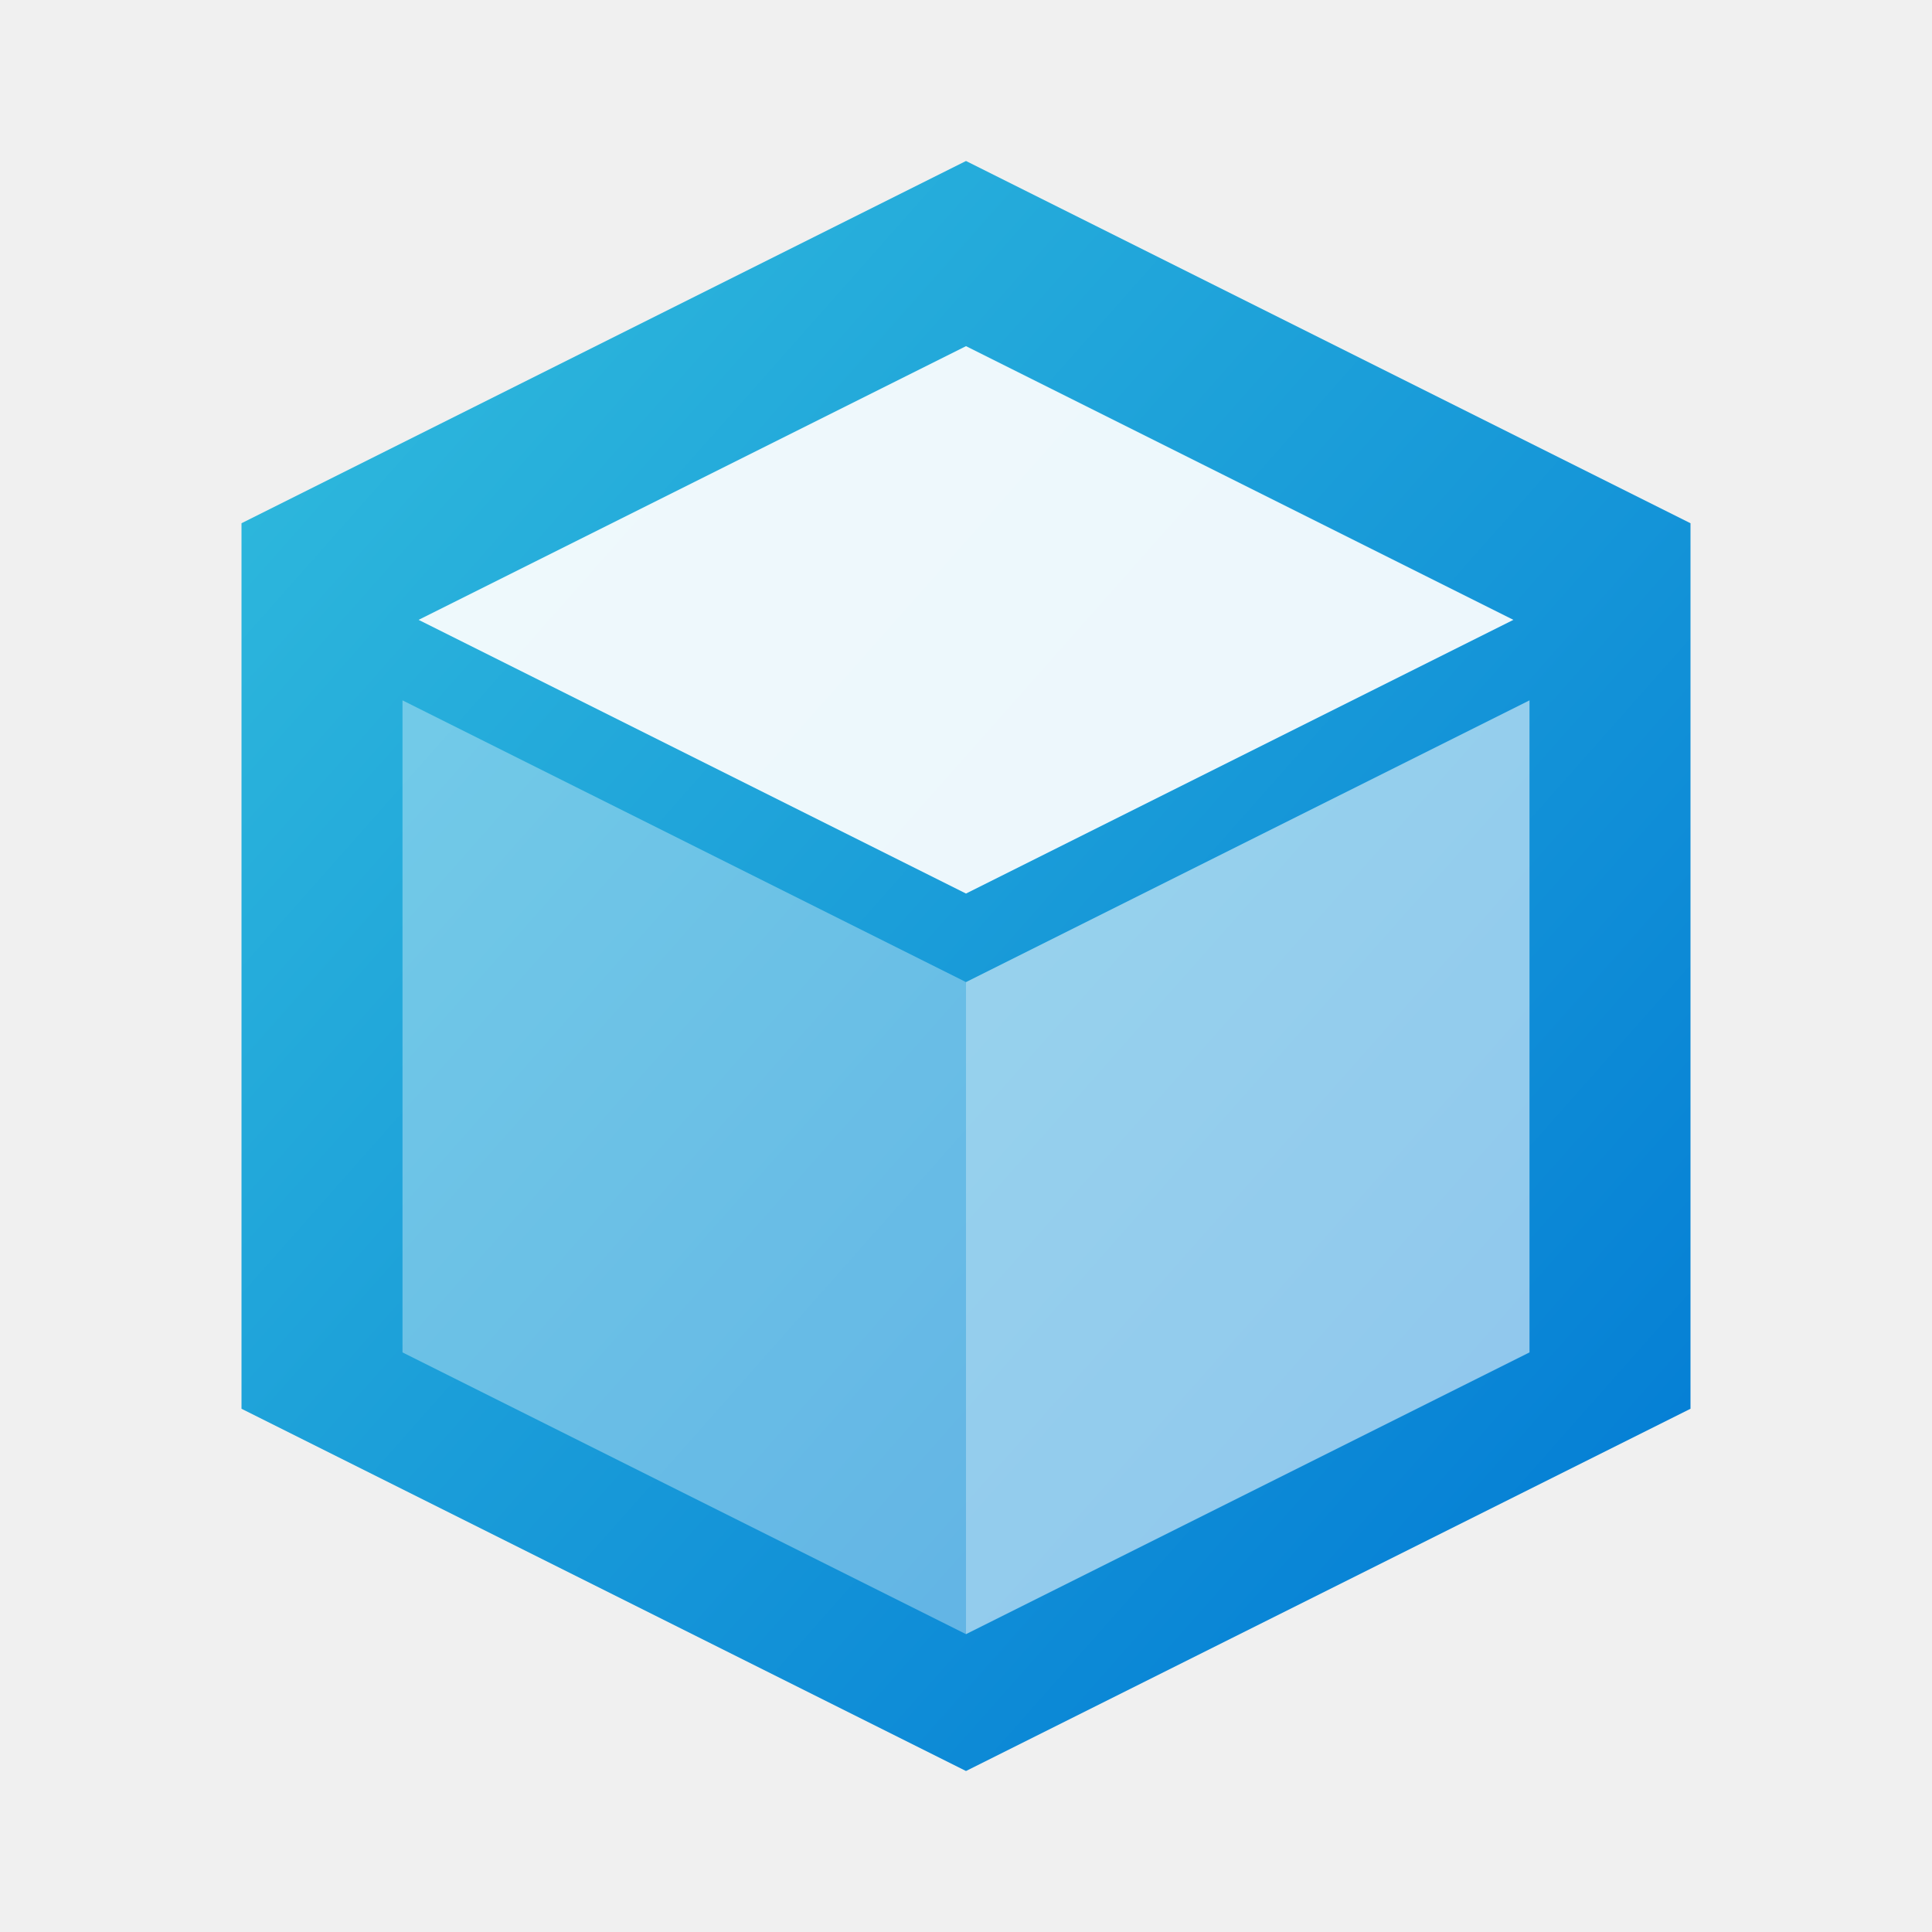
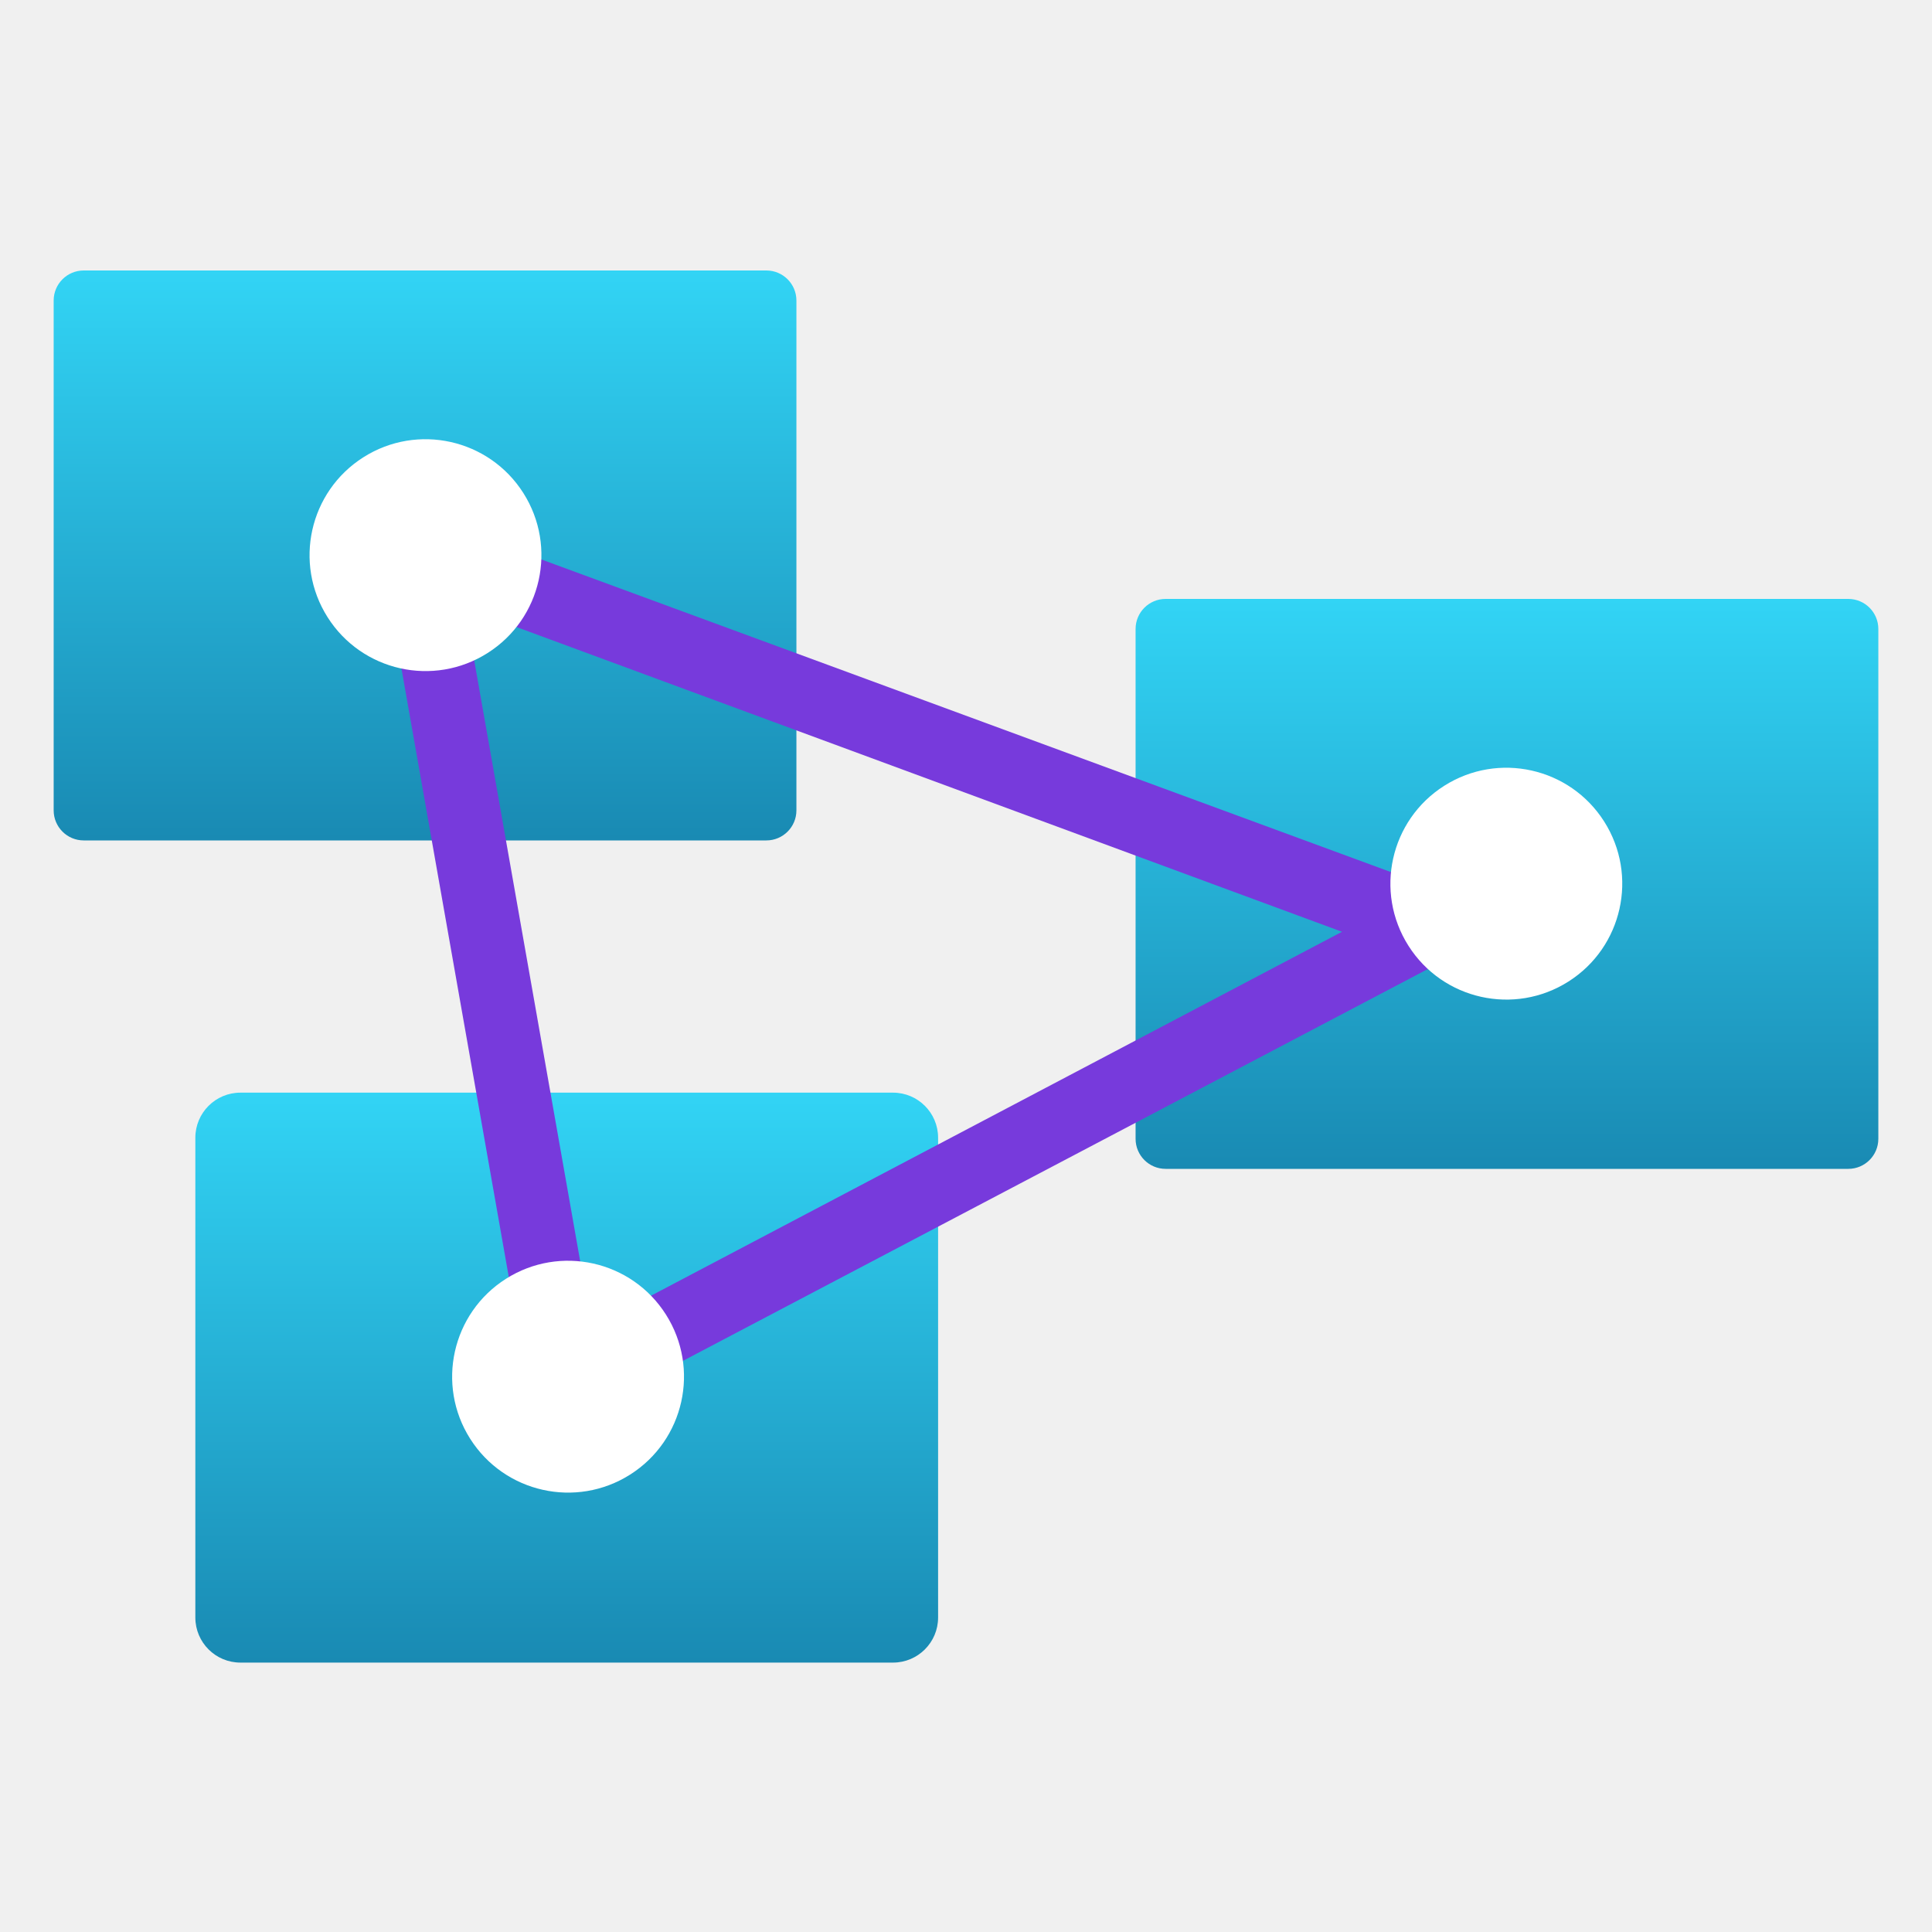
- <svg xmlns="http://www.w3.org/2000/svg" viewBox="0 0 48 48" width="48" height="48" role="img" aria-label="Azure Analysis Services">
+ <svg xmlns="http://www.w3.org/2000/svg" id="a6df9393-2bd7-4ac4-ba06-ab5f16ff5923" viewBox="0 0 18 18">
  <defs>
-     <linearGradient id="aasGrad" x1="0" y1="0" x2="1" y2="1">
-       <stop offset="0" stop-color="#32BEDD" />
-       <stop offset="1" stop-color="#0078D4" />
+     <linearGradient id="fd591b35-0e01-4610-a025-8e017443b6ca" x1="3.96" y1="2.52" x2="3.96" y2="7.82" gradientUnits="userSpaceOnUse">
+       <stop offset="0" stop-color="#32d4f5" />
+       <stop offset="1" stop-color="#198ab3" />
+     </linearGradient>
+     <linearGradient id="bded69e0-afb1-4c25-aa81-a799bd12553b" x1="14.04" y1="5.58" x2="14.04" y2="10.89" gradientUnits="userSpaceOnUse">
+       <stop offset="0" stop-color="#32d4f5" />
+       <stop offset="1" stop-color="#198ab3" />
+     </linearGradient>
+     <linearGradient id="f25b6c72-365d-4ac2-a15c-1cace994f1e6" x1="5.29" y1="10.18" x2="5.29" y2="15.48" gradientUnits="userSpaceOnUse">
+       <stop offset="0" stop-color="#32d4f5" />
+       <stop offset="1" stop-color="#198ab3" />
    </linearGradient>
  </defs>
-   <path fill="url(#aasGrad)" d="M24 4 42 13v22L24 44 6 35V13z" />
-   <path fill="#FFFFFF" fill-opacity="0.92" d="M24 8.6 37.6 15.4 24 22.2 10.4 15.4z" />
-   <path fill="#FFFFFF" fill-opacity="0.55" d="M24 24.4 38 17.4v16.2L24 40.6z" />
-   <path fill="#FFFFFF" fill-opacity="0.35" d="M24 24.4 10 17.4v16.2L24 40.6z" />
+   <rect x="0.5" y="2.52" width="6.92" height="5.31" rx="0.28" fill="url(#fd591b35-0e01-4610-a025-8e017443b6ca)" />
+   <rect x="10.58" y="5.58" width="6.92" height="5.31" rx="0.28" fill="url(#bded69e0-afb1-4c25-aa81-a799bd12553b)" />
+   <rect x="1.82" y="10.18" width="6.92" height="5.31" rx="0.42" fill="url(#f25b6c72-365d-4ac2-a15c-1cace994f1e6)" />
+   <path d="M13.15,8.92l.23-.64L4.82,5.13l-.23.63Zm.53-.09-.32-.6L5.29,12.48l.31.6ZM5,13.37l.67-.12L4.31,5.54l-.67.12Z" fill="#773adc" />
+   <circle cx="14.04" cy="8.23" r="1.08" transform="translate(-2.23 8.81) rotate(-32.41)" fill="#fff" />
+   <circle cx="3.96" cy="5.17" r="1.08" transform="translate(-2.15 2.93) rotate(-32.41)" fill="#fff" />
+   <circle cx="5.29" cy="12.83" r="1.08" transform="translate(-6.05 4.83) rotate(-32.41)" fill="#fff" />
</svg>
